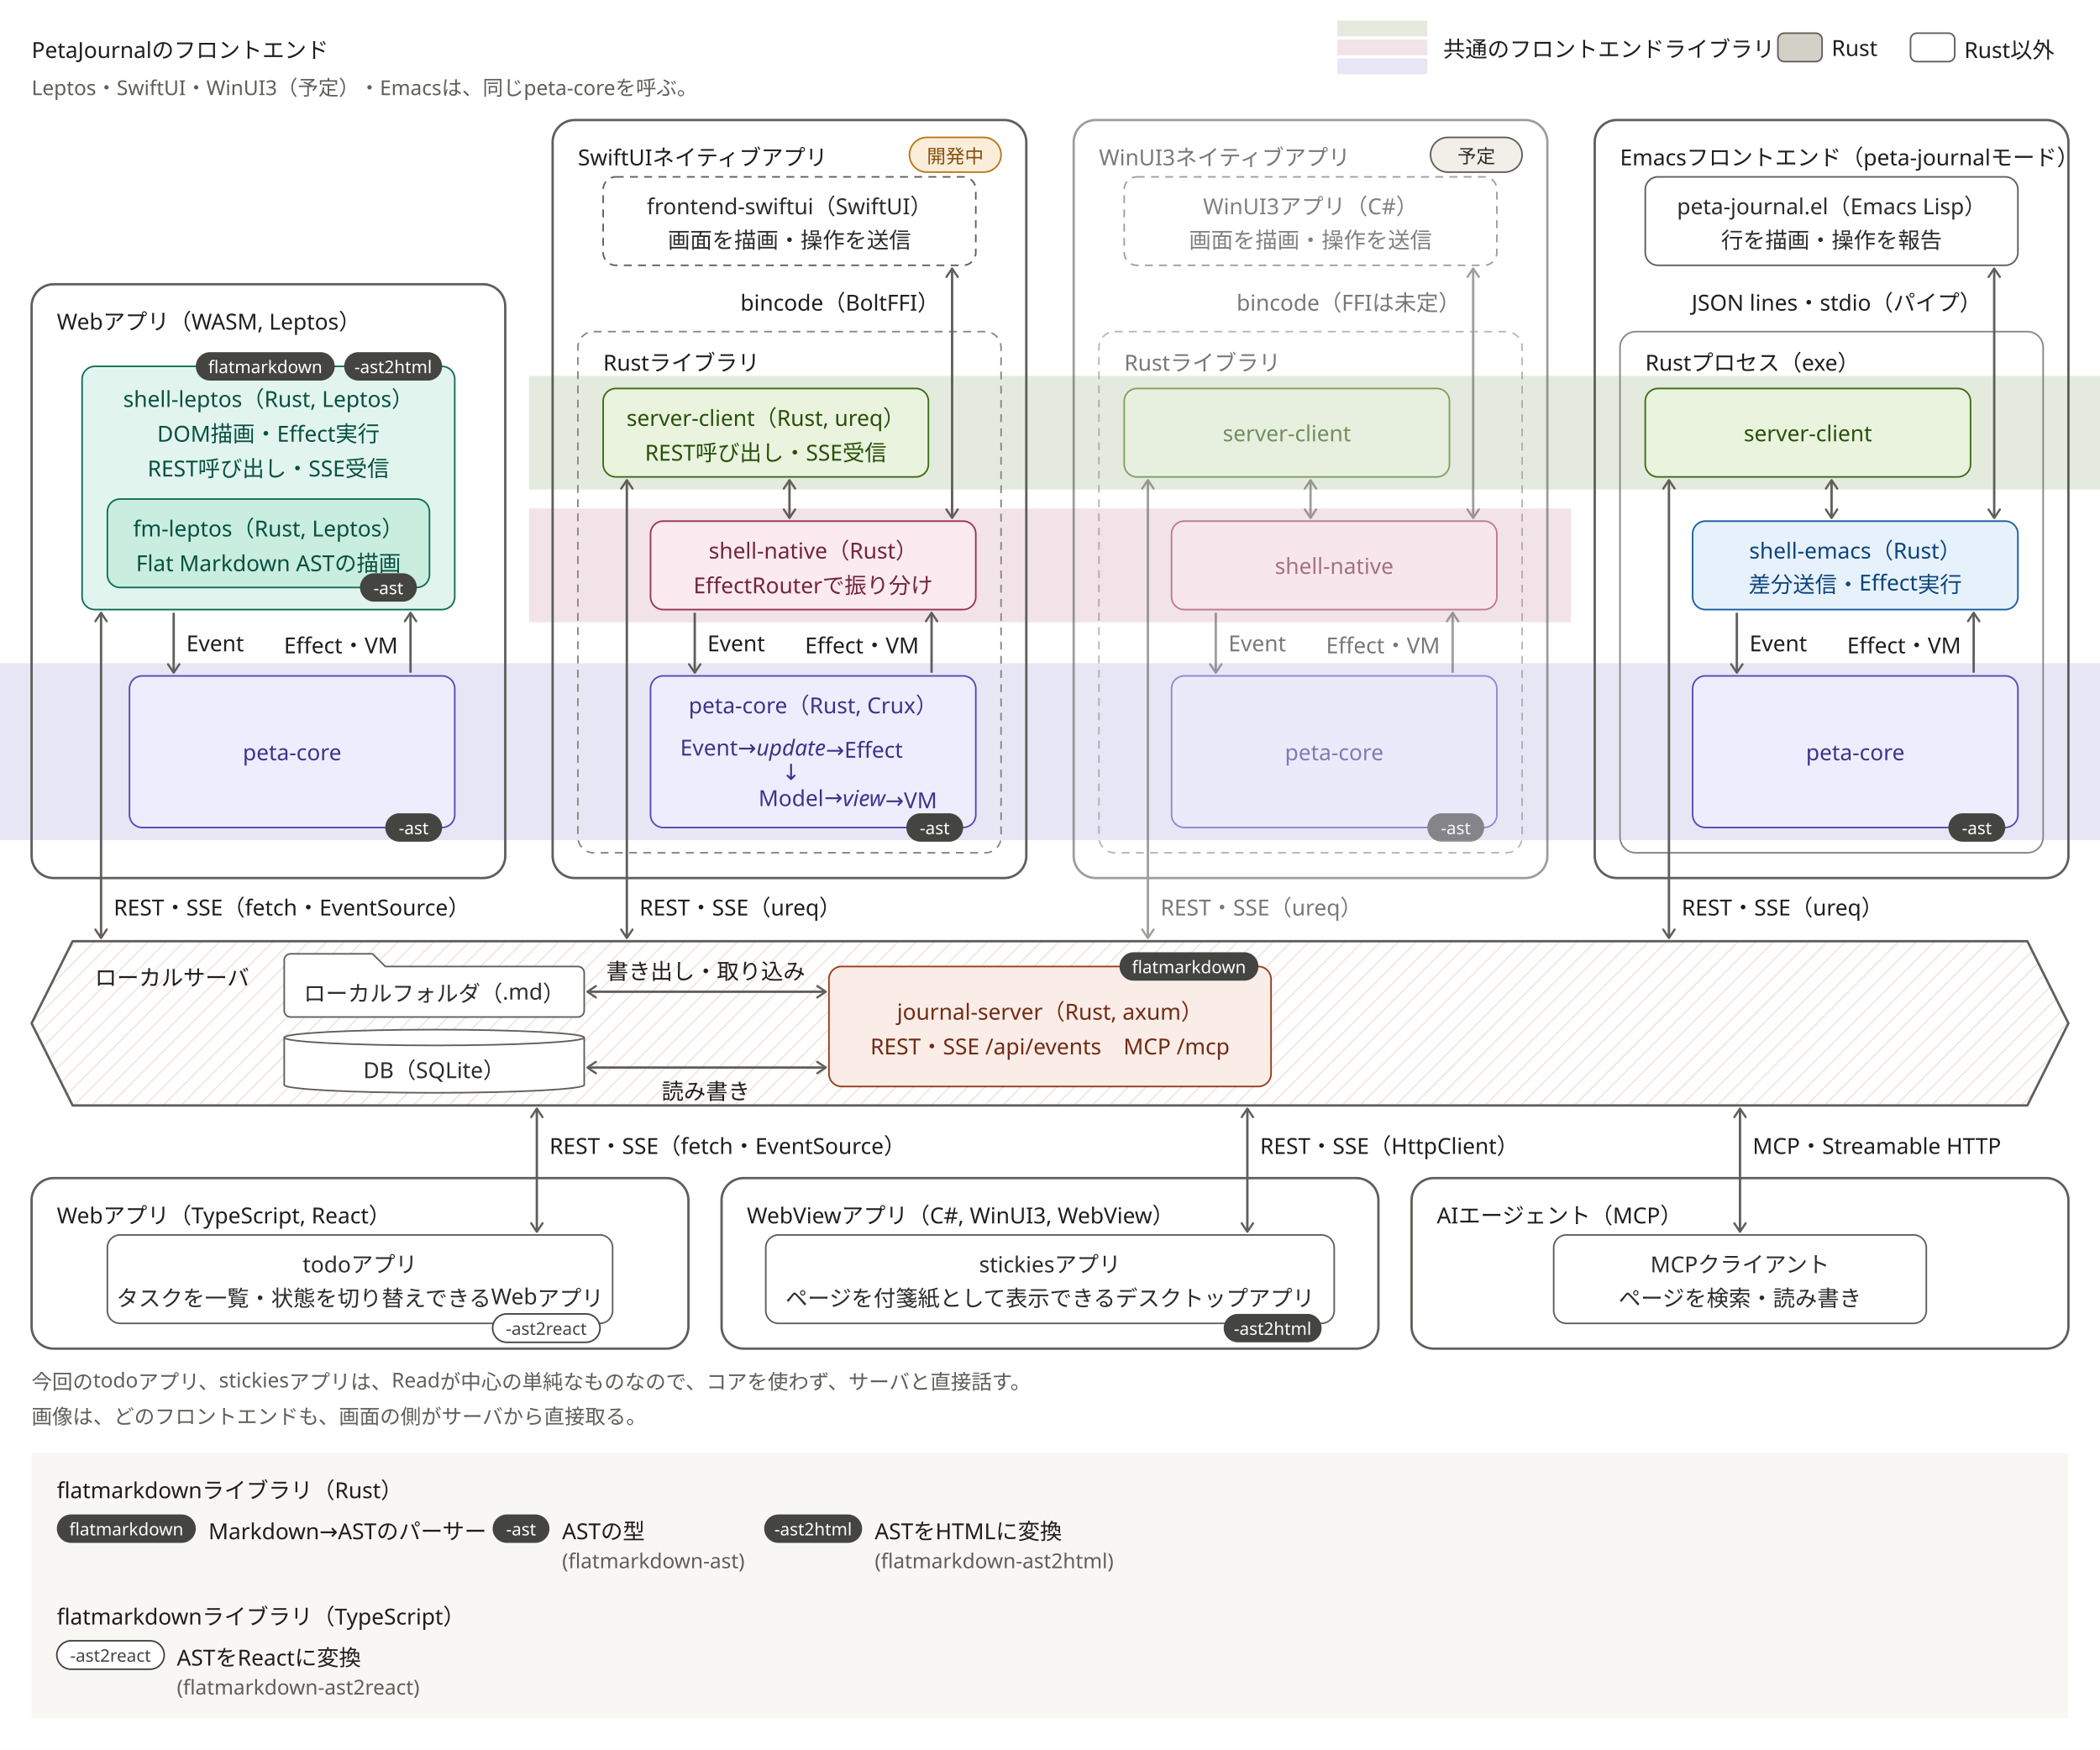
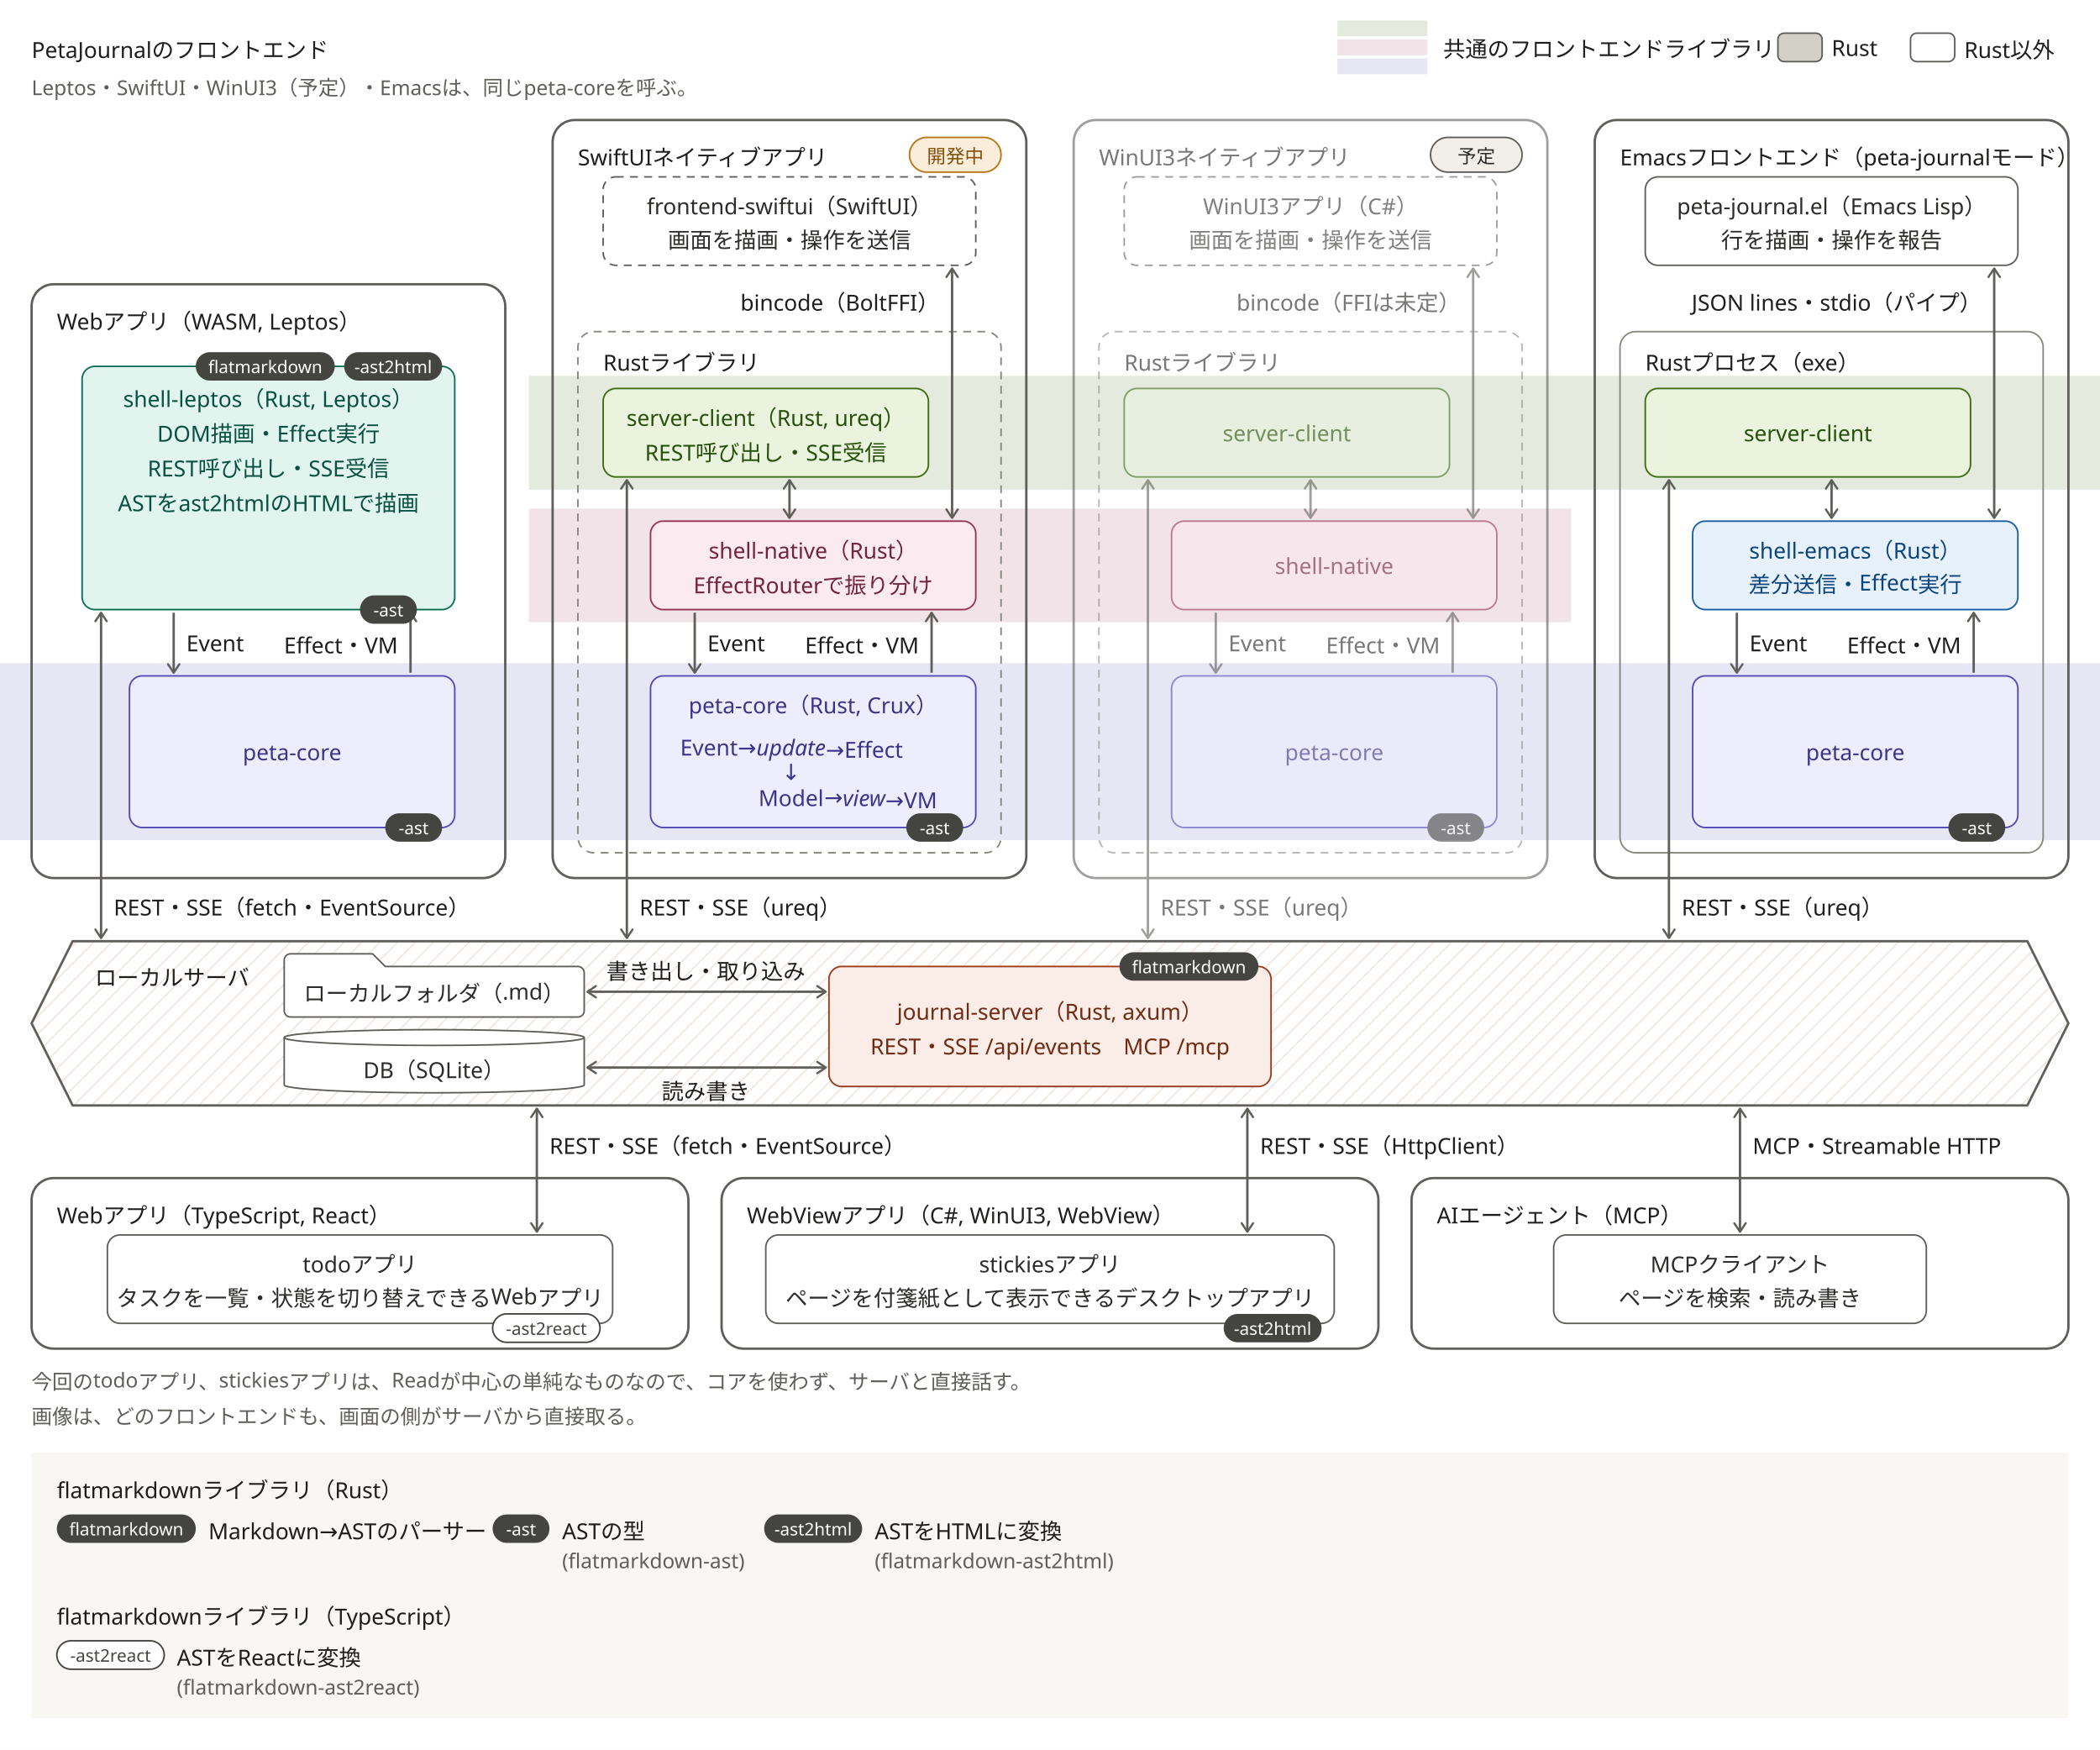
<svg xmlns="http://www.w3.org/2000/svg" width="1330" height="1108" viewBox="0 0 1330 1108" role="img">
  <defs>
    <marker id="arrow" viewBox="0 0 10 10" refX="8" refY="5" markerWidth="6" markerHeight="6" orient="auto-start-reverse">
      <path d="M2 1L8 5L2 9" fill="none" stroke="#5F5E5A" stroke-width="1.5" stroke-linecap="round" stroke-linejoin="round" />
    </marker>
    <pattern id="hatch" width="8" height="8" patternUnits="userSpaceOnUse" patternTransform="rotate(45)">
      <line x1="0" y1="0" x2="0" y2="8" stroke="#993C1D" stroke-width="1.5" stroke-opacity="0.16" />
    </pattern>
    <style>
text { font-family: "Hiragino Sans", "Yu Gothic UI", "Meiryo", "Noto Sans JP", sans-serif; font-size: 14px; fill: #1F1E1D; }
.th { font-weight: 500; }
.note { font-size: 13px; fill: #5F5E5A; }
.arr { stroke: #5F5E5A; stroke-width: 1.5; fill: none; }
.frame { fill: none; stroke: #5F5E5A; stroke-width: 1.5; }
.inner { fill: none; stroke: #888780; stroke-width: 1; stroke-dasharray: 5 4; }
.teal rect { fill: #E1F5EE; stroke: #0F6E56; stroke-width: 1; }
.teal text { fill: #085041; }
.purple rect { fill: #EEEDFE; stroke: #534AB7; stroke-width: 1; }
.purple text { fill: #3C3489; }
.coral rect { fill: #FAECE7; stroke: #993C1D; stroke-width: 1; }
.coral text { fill: #712B13; }
.gray rect { fill: #F1EFE8; stroke: #5F5E5A; stroke-width: 1; }
.gray text { fill: #2C2C2A; }
.blue rect { fill: #E6F1FB; stroke: #185FA5; stroke-width: 1; }
.blue text { fill: #0C447C; }
.pink rect { fill: #FBEAF0; stroke: #993556; stroke-width: 1; }
.pink text { fill: #72243E; }
.green rect { fill: #EAF3DE; stroke: #3B6D11; stroke-width: 1; }
.green text { fill: #27500A; }
.other rect { fill: #FFFFFF; }
.store path { fill: #FFFFFF; stroke: #5F5E5A; stroke-width: 1; stroke-linejoin: round; }
.chip rect { fill: #444441; stroke: none; }
.chip text { fill: #FFFFFF; font-size: 11px; font-weight: 500; }
.wip rect { stroke-dasharray: 5 4; }
.badge rect { fill: #FAEEDA; stroke: #BA7517; stroke-width: 1; }
.badge text { fill: #854F0B; font-size: 12px; font-weight: 500; }
</style>
  </defs>
  <rect x="0" y="0" width="1330" height="1108" fill="#FFFFFF" />
  <rect x="0" y="420" width="1330" height="112" fill="#534AB7" fill-opacity="0.14" />
  <rect x="335" y="238" width="995" height="72" fill="#3B6D11" fill-opacity="0.14" />
  <rect x="335" y="322" width="660" height="72" fill="#993556" fill-opacity="0.14" />
  <text class="th" x="20" y="30" dominant-baseline="central">PetaJournalのフロントエンド</text>
  <text class="note" x="20" y="54" dominant-baseline="central">Leptos・SwiftUI・WinUI3（予定）・Emacsは、同じpeta-coreを呼ぶ。</text>
  <rect x="847" y="13" width="57" height="10" fill="#3B6D11" fill-opacity="0.14" />
  <rect x="847" y="25" width="57" height="10" fill="#993556" fill-opacity="0.14" />
  <rect x="847" y="37" width="57" height="10" fill="#534AB7" fill-opacity="0.14" />
  <text x="914" y="30" dominant-baseline="central">共通のフロントエンドライブラリ</text>
  <g class="gray">
    <rect x="1126" y="21" width="28" height="18" rx="4" style="fill:#D3D1C7" />
    <text x="1160" y="30" dominant-baseline="central" style="fill:#1F1E1D">Rust</text>
  </g>
  <g class="gray other">
    <rect x="1210" y="21" width="28" height="18" rx="4" />
    <text x="1244" y="30" dominant-baseline="central" style="fill:#1F1E1D">Rust以外</text>
  </g>
  <g transform="translate(0,56)">
    <rect class="frame" x="20" y="124" width="300" height="376" rx="14" />
    <text class="th" x="36" y="146" dominant-baseline="central">Webアプリ（WASM, Leptos）</text>
    <rect class="frame" x="1010" y="20" width="300" height="480" rx="14" />
    <text class="th" x="1026" y="42" dominant-baseline="central">Emacsフロントエンド（peta-journalモード）</text>
    <rect class="inner" x="1026" y="154" width="268" height="330" rx="10" style="stroke-dasharray:none" />
    <text x="1042" y="172" dominant-baseline="central">Rustプロセス（exe）</text>
    <rect class="frame" x="350" y="20" width="300" height="480" rx="14" />
    <text class="th" x="366" y="42" dominant-baseline="central">SwiftUIネイティブアプリ</text>
    <rect class="inner" x="366" y="154" width="268" height="330" rx="10" />
    <text x="382" y="172" dominant-baseline="central">Rustライブラリ</text>
    <g class="teal">
      <rect x="52" y="176" width="236" height="154" rx="8" />
      <text class="th" x="170" y="195" text-anchor="middle" dominant-baseline="central">shell-leptos（Rust, Leptos）</text>
      <text x="170" y="217" text-anchor="middle" dominant-baseline="central">DOM描画・Effect実行</text>
      <text x="170" y="239" text-anchor="middle" dominant-baseline="central">REST呼び出し・SSE受信</text>
-       <rect x="68" y="260" width="204" height="56" rx="8" style="fill:#C9EDDF" />
-       <text class="th" x="170" y="277" text-anchor="middle" dominant-baseline="central">fm-leptos（Rust, Leptos）</text>
-       <text x="170" y="299" text-anchor="middle" dominant-baseline="central">Flat Markdown ASTの描画</text>
+       <text x="170" y="261" text-anchor="middle" dominant-baseline="central">ASTをast2htmlのHTMLで描画</text>
    </g>
    <g class="purple">
      <rect x="82" y="372" width="206" height="96" rx="8" />
      <text class="th" x="185" y="420" text-anchor="middle" dominant-baseline="central">peta-core</text>
    </g>
    <g class="gray other">
      <rect x="1042" y="56" width="236" height="56" rx="8" />
      <text class="th" x="1160" y="73" text-anchor="middle" dominant-baseline="central">peta-journal.el（Emacs Lisp）</text>
      <text x="1160" y="95" text-anchor="middle" dominant-baseline="central">行を描画・操作を報告</text>
    </g>
    <g class="green">
      <rect x="1042" y="190" width="206" height="56" rx="8" />
      <text class="th" x="1145" y="218" text-anchor="middle" dominant-baseline="central">server-client</text>
    </g>
    <g class="blue">
      <rect x="1072" y="274" width="206" height="56" rx="8" />
      <text class="th" x="1175" y="291" text-anchor="middle" dominant-baseline="central">shell-emacs（Rust）</text>
      <text x="1175" y="313" text-anchor="middle" dominant-baseline="central">差分送信・Effect実行</text>
    </g>
    <g class="purple">
      <rect x="1072" y="372" width="206" height="96" rx="8" />
      <text class="th" x="1175" y="420" text-anchor="middle" dominant-baseline="central">peta-core</text>
    </g>
    <g class="gray other">
      <rect x="382" y="56" width="236" height="56" rx="8" style="stroke-dasharray:5 4" />
      <text class="th" x="500" y="73" text-anchor="middle" dominant-baseline="central">frontend-swiftui（SwiftUI）</text>
      <text x="500" y="95" text-anchor="middle" dominant-baseline="central">画面を描画・操作を送信</text>
    </g>
    <g class="badge">
      <rect x="576" y="31" width="58" height="22" rx="11" />
      <text x="605" y="42" text-anchor="middle" dominant-baseline="central">開発中</text>
    </g>
    <g class="green">
      <rect x="382" y="190" width="206" height="56" rx="8" />
      <text class="th" x="485" y="207" text-anchor="middle" dominant-baseline="central">server-client（Rust, ureq）</text>
      <text x="485" y="229" text-anchor="middle" dominant-baseline="central">REST呼び出し・SSE受信</text>
    </g>
    <g class="pink">
      <rect x="412" y="274" width="206" height="56" rx="8" />
      <text class="th" x="515" y="291" text-anchor="middle" dominant-baseline="central">shell-native（Rust）</text>
      <text x="515" y="313" text-anchor="middle" dominant-baseline="central">EffectRouterで振り分け</text>
    </g>
    <g class="purple">
      <rect x="412" y="372" width="206" height="96" rx="8" />
      <text class="th" x="515" y="389" text-anchor="middle" dominant-baseline="central">peta-core（Rust, Crux）</text>
      <text x="479" y="417" text-anchor="end" dominant-baseline="central">Event→</text>
      <text x="501" y="417" text-anchor="middle" dominant-baseline="central" font-style="italic">update</text>
      <text x="523" y="417" dominant-baseline="central">→Effect</text>
      <text x="501" y="433" text-anchor="middle" dominant-baseline="central">↓</text>
      <text x="501" y="449" text-anchor="middle" dominant-baseline="central">Model</text>
      <text x="522" y="449" dominant-baseline="central">→<tspan font-style="italic">view</tspan>→VM</text>
    </g>
    <line class="arr" x1="110" y1="332" x2="110" y2="370" marker-end="url(#arrow)" />
    <text x="118" y="351" dominant-baseline="central">Event</text>
    <line class="arr" x1="260" y1="370" x2="260" y2="332" marker-end="url(#arrow)" />
    <text x="252" y="351" text-anchor="end" dominant-baseline="central">Effect・VM</text>
    <line class="arr" x1="1160" y1="248" x2="1160" y2="272" marker-start="url(#arrow)" marker-end="url(#arrow)" />
    <line class="arr" x1="1100" y1="332" x2="1100" y2="370" marker-end="url(#arrow)" />
    <text x="1108" y="351" dominant-baseline="central">Event</text>
    <line class="arr" x1="1250" y1="370" x2="1250" y2="332" marker-end="url(#arrow)" />
    <text x="1242" y="351" text-anchor="end" dominant-baseline="central">Effect・VM</text>
    <line class="arr" x1="500" y1="248" x2="500" y2="272" marker-start="url(#arrow)" marker-end="url(#arrow)" />
    <line class="arr" x1="440" y1="332" x2="440" y2="370" marker-end="url(#arrow)" />
    <text x="448" y="351" dominant-baseline="central">Event</text>
    <line class="arr" x1="590" y1="370" x2="590" y2="332" marker-end="url(#arrow)" />
    <text x="582" y="351" text-anchor="end" dominant-baseline="central">Effect・VM</text>
    <line class="arr" x1="1263" y1="114" x2="1263" y2="272" marker-start="url(#arrow)" marker-end="url(#arrow)" />
    <text x="1255" y="134" text-anchor="end" dominant-baseline="central">JSON lines・stdio（パイプ）</text>
    <line class="arr" x1="603" y1="114" x2="603" y2="272" marker-start="url(#arrow)" marker-end="url(#arrow)" />
    <text x="595" y="134" text-anchor="end" dominant-baseline="central">bincode（BoltFFI）</text>
    <line class="arr" x1="64" y1="332" x2="64" y2="538" marker-start="url(#arrow)" marker-end="url(#arrow)" />
    <text x="72" y="517" dominant-baseline="central">REST・SSE（fetch・EventSource）</text>
    <line class="arr" x1="1057" y1="248" x2="1057" y2="538" marker-start="url(#arrow)" marker-end="url(#arrow)" />
    <text x="1065" y="517" dominant-baseline="central">REST・SSE（ureq）</text>
    <line class="arr" x1="397" y1="248" x2="397" y2="538" marker-start="url(#arrow)" marker-end="url(#arrow)" />
    <text x="405" y="517" dominant-baseline="central">REST・SSE（ureq）</text>
    <g opacity="0.6">
      <rect class="frame" x="680" y="20" width="300" height="480" rx="14" />
      <text class="th" x="696" y="42" dominant-baseline="central">WinUI3ネイティブアプリ</text>
      <rect class="inner" x="696" y="154" width="268" height="330" rx="10" />
      <text x="712" y="172" dominant-baseline="central">Rustライブラリ</text>
      <g class="gray other">
        <rect x="712" y="56" width="236" height="56" rx="8" style="stroke-dasharray:5 4" />
        <text class="th" x="830" y="73" text-anchor="middle" dominant-baseline="central">WinUI3アプリ（C#）</text>
        <text x="830" y="95" text-anchor="middle" dominant-baseline="central">画面を描画・操作を送信</text>
      </g>
      <g class="green">
        <rect x="712" y="190" width="206" height="56" rx="8" />
        <text class="th" x="815" y="218" text-anchor="middle" dominant-baseline="central">server-client</text>
      </g>
      <g class="pink">
        <rect x="742" y="274" width="206" height="56" rx="8" />
        <text class="th" x="845" y="302" text-anchor="middle" dominant-baseline="central">shell-native</text>
      </g>
      <g class="purple">
        <rect x="742" y="372" width="206" height="96" rx="8" />
        <text class="th" x="845" y="420" text-anchor="middle" dominant-baseline="central">peta-core</text>
      </g>
      <line class="arr" x1="830" y1="248" x2="830" y2="272" marker-start="url(#arrow)" marker-end="url(#arrow)" />
      <line class="arr" x1="770" y1="332" x2="770" y2="370" marker-end="url(#arrow)" />
      <text x="778" y="351" dominant-baseline="central">Event</text>
      <line class="arr" x1="920" y1="370" x2="920" y2="332" marker-end="url(#arrow)" />
      <text x="912" y="351" text-anchor="end" dominant-baseline="central">Effect・VM</text>
      <line class="arr" x1="933" y1="114" x2="933" y2="272" marker-start="url(#arrow)" marker-end="url(#arrow)" />
      <text x="925" y="134" text-anchor="end" dominant-baseline="central">bincode（FFIは未定）</text>
      <line class="arr" x1="727" y1="248" x2="727" y2="538" marker-start="url(#arrow)" marker-end="url(#arrow)" />
      <text x="735" y="517" dominant-baseline="central">REST・SSE（ureq）</text>
      <g class="chip">
        <rect x="904" y="459" width="36" height="18" rx="9" />
        <text x="922" y="468" text-anchor="middle" dominant-baseline="central">-ast</text>
      </g>
    </g>
    <g class="badge">
      <rect x="906" y="31" width="58" height="22" rx="11" style="fill:#F1EFE8;stroke:#5F5E5A" />
      <text x="935" y="42" text-anchor="middle" dominant-baseline="central" style="fill:#2C2C2A">予定</text>
    </g>
    <polygon class="frame" points="20,592 46,540 1284,540 1310,592 1284,644 46,644" stroke-linejoin="round" style="fill:url(#hatch)" />
    <text class="th" x="60" y="562" dominant-baseline="central">ローカルサーバ</text>
    <g class="coral">
      <rect x="525" y="556" width="280" height="76" rx="8" />
      <text class="th" x="665" y="583" text-anchor="middle" dominant-baseline="central">journal-server（Rust, axum）</text>
      <text x="665" y="605" text-anchor="middle" dominant-baseline="central">REST・SSE /api/events　MCP /mcp</text>
    </g>
    <g class="gray store">
      <path d="M184 548H236L244 556H366a4 4 0 0 1 4 4V584a4 4 0 0 1 -4 4H184a4 4 0 0 1 -4 -4V552a4 4 0 0 1 4 -4Z" />
      <text class="th" x="275" y="572" text-anchor="middle" dominant-baseline="central">ローカルフォルダ（.md）</text>
      <path d="M180 601a95 5 0 0 1 190 0V631a95 5 0 0 1 -190 0Z" />
      <path d="M180 601a95 5 0 0 0 190 0" style="fill:none" />
      <text class="th" x="275" y="620" text-anchor="middle" dominant-baseline="central">DB（SQLite）</text>
    </g>
    <line class="arr" x1="372" y1="572" x2="523" y2="572" marker-start="url(#arrow)" marker-end="url(#arrow)" />
    <text x="447" y="558" text-anchor="middle" dominant-baseline="central">書き出し・取り込み</text>
    <line class="arr" x1="372" y1="620" x2="523" y2="620" marker-start="url(#arrow)" marker-end="url(#arrow)" />
    <text x="447" y="634" text-anchor="middle" dominant-baseline="central">読み書き</text>
    <g class="chip">
      <rect x="124" y="167" width="88" height="18" rx="9" />
      <text x="168" y="176" text-anchor="middle" dominant-baseline="central">flatmarkdown</text>
      <rect x="218" y="167" width="62" height="18" rx="9" />
      <text x="249" y="176" text-anchor="middle" dominant-baseline="central">-ast2html</text>
-       <rect x="228" y="307" width="36" height="18" rx="9" />
-       <text x="246" y="316" text-anchor="middle" dominant-baseline="central">-ast</text>
+       <rect x="228" y="321" width="36" height="18" rx="9" />
+       <text x="246" y="330" text-anchor="middle" dominant-baseline="central">-ast</text>
      <rect x="244" y="459" width="36" height="18" rx="9" />
      <text x="262" y="468" text-anchor="middle" dominant-baseline="central">-ast</text>
      <rect x="574" y="459" width="36" height="18" rx="9" />
      <text x="592" y="468" text-anchor="middle" dominant-baseline="central">-ast</text>
      <rect x="1234" y="459" width="36" height="18" rx="9" />
      <text x="1252" y="468" text-anchor="middle" dominant-baseline="central">-ast</text>
      <rect x="709" y="547" width="88" height="18" rx="9" />
      <text x="753" y="556" text-anchor="middle" dominant-baseline="central">flatmarkdown</text>
    </g>
    <rect class="frame" x="20" y="690" width="416" height="108" rx="14" />
    <text class="th" x="36" y="712" dominant-baseline="central">Webアプリ（TypeScript, React）</text>
    <g class="gray other">
      <rect x="68" y="726" width="320" height="56" rx="8" />
      <text class="th" x="228" y="743" text-anchor="middle" dominant-baseline="central">todoアプリ</text>
      <text x="228" y="765" text-anchor="middle" dominant-baseline="central">タスクを一覧・状態を切り替えできるWebアプリ</text>
    </g>
    <line class="arr" x1="340" y1="646" x2="340" y2="724" marker-start="url(#arrow)" marker-end="url(#arrow)" />
    <text x="348" y="668" dominant-baseline="central">REST・SSE（fetch・EventSource）</text>
    <rect class="frame" x="457" y="690" width="416" height="108" rx="14" />
    <text class="th" x="473" y="712" dominant-baseline="central">WebViewアプリ（C#, WinUI3, WebView）</text>
    <g class="gray other">
      <rect x="485" y="726" width="360" height="56" rx="8" />
      <text class="th" x="665" y="743" text-anchor="middle" dominant-baseline="central">stickiesアプリ</text>
      <text x="665" y="765" text-anchor="middle" dominant-baseline="central">ページを付箋紙として表示できるデスクトップアプリ</text>
    </g>
    <line class="arr" x1="790" y1="646" x2="790" y2="724" marker-start="url(#arrow)" marker-end="url(#arrow)" />
    <text x="798" y="668" dominant-baseline="central">REST・SSE（HttpClient）</text>
    <rect class="frame" x="894" y="690" width="416" height="108" rx="14" />
    <text class="th" x="910" y="712" dominant-baseline="central">AIエージェント（MCP）</text>
    <g class="gray other">
      <rect x="984" y="726" width="236" height="56" rx="8" />
      <text class="th" x="1102" y="743" text-anchor="middle" dominant-baseline="central">MCPクライアント</text>
      <text x="1102" y="765" text-anchor="middle" dominant-baseline="central">ページを検索・読み書き</text>
    </g>
    <line class="arr" x1="1102" y1="646" x2="1102" y2="724" marker-start="url(#arrow)" marker-end="url(#arrow)" />
    <text x="1110" y="668" dominant-baseline="central">MCP・Streamable HTTP</text>
    <g class="chip">
      <rect x="312" y="776" width="68" height="18" rx="9" style="fill:#FFFFFF;stroke:#444441;stroke-width:1" />
      <text x="346" y="785" text-anchor="middle" dominant-baseline="central" style="fill:#444441">-ast2react</text>
      <rect x="775" y="776" width="62" height="18" rx="9" />
      <text x="806" y="785" text-anchor="middle" dominant-baseline="central">-ast2html</text>
    </g>
    <text class="note" x="20" y="818" dominant-baseline="central">今回のtodoアプリ、stickiesアプリは、Readが中心の単純なものなので、コアを使わず、サーバと直接話す。</text>
    <text class="note" x="20" y="840" dominant-baseline="central">画像は、どのフロントエンドも、画面の側がサーバから直接取る。</text>
    <g transform="translate(0,244)">
      <rect x="20" y="620" width="1290" height="168" fill="#F8F7F3" />
      <text class="th" x="36" y="642" dominant-baseline="central">flatmarkdownライブラリ（Rust）</text>
      <g class="chip">
        <rect x="36" y="659" width="88" height="18" rx="9" />
        <text x="80" y="668" text-anchor="middle" dominant-baseline="central">flatmarkdown</text>
        <rect x="312" y="659" width="36" height="18" rx="9" />
        <text x="330" y="668" text-anchor="middle" dominant-baseline="central">-ast</text>
        <rect x="484" y="659" width="62" height="18" rx="9" />
        <text x="515" y="668" text-anchor="middle" dominant-baseline="central">-ast2html</text>
      </g>
      <text x="132" y="668" dominant-baseline="central">Markdown→ASTのパーサー</text>
      <text x="356" y="668" dominant-baseline="central">ASTの型</text>
      <text class="note" x="356" y="688" dominant-baseline="central">(flatmarkdown-ast)</text>
      <text x="554" y="668" dominant-baseline="central">ASTをHTMLに変換</text>
      <text class="note" x="554" y="688" dominant-baseline="central">(flatmarkdown-ast2html)</text>
      <g class="chip">
        <rect x="36" y="739" width="68" height="18" rx="9" style="fill:#FFFFFF;stroke:#444441;stroke-width:1" />
        <text x="70" y="748" text-anchor="middle" dominant-baseline="central" style="fill:#444441">-ast2react</text>
      </g>
      <text class="th" x="36" y="722" dominant-baseline="central">flatmarkdownライブラリ（TypeScript）</text>
      <text x="112" y="748" dominant-baseline="central">ASTをReactに変換</text>
      <text class="note" x="112" y="768" dominant-baseline="central">(flatmarkdown-ast2react)</text>
    </g>
  </g>
</svg>
